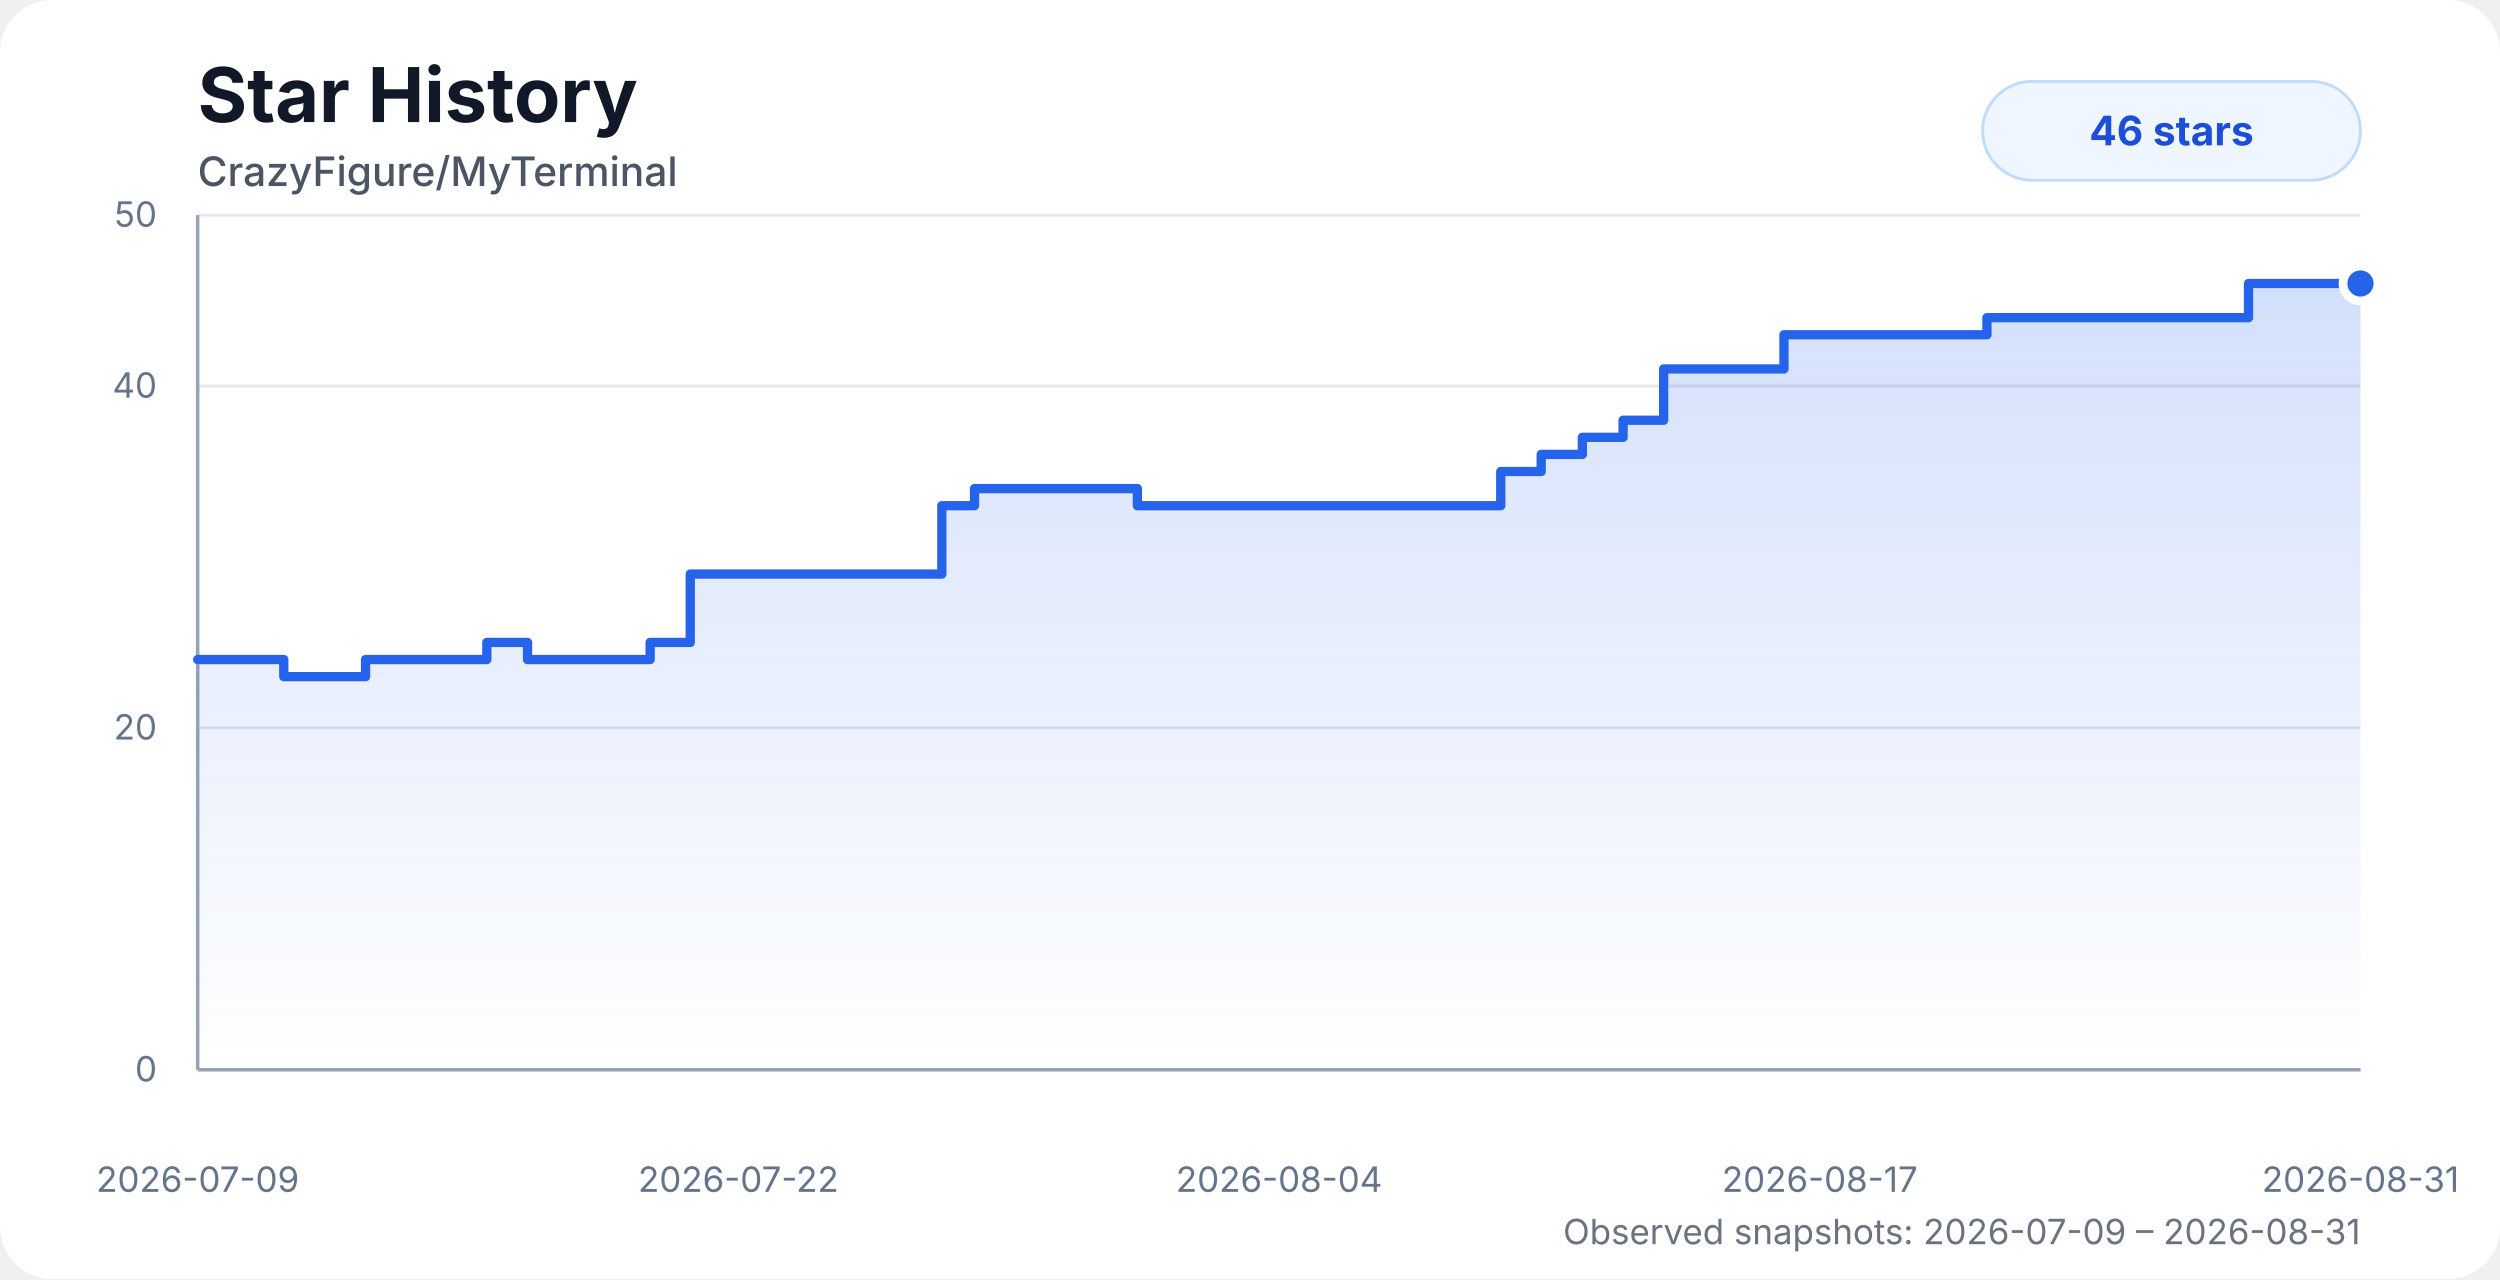
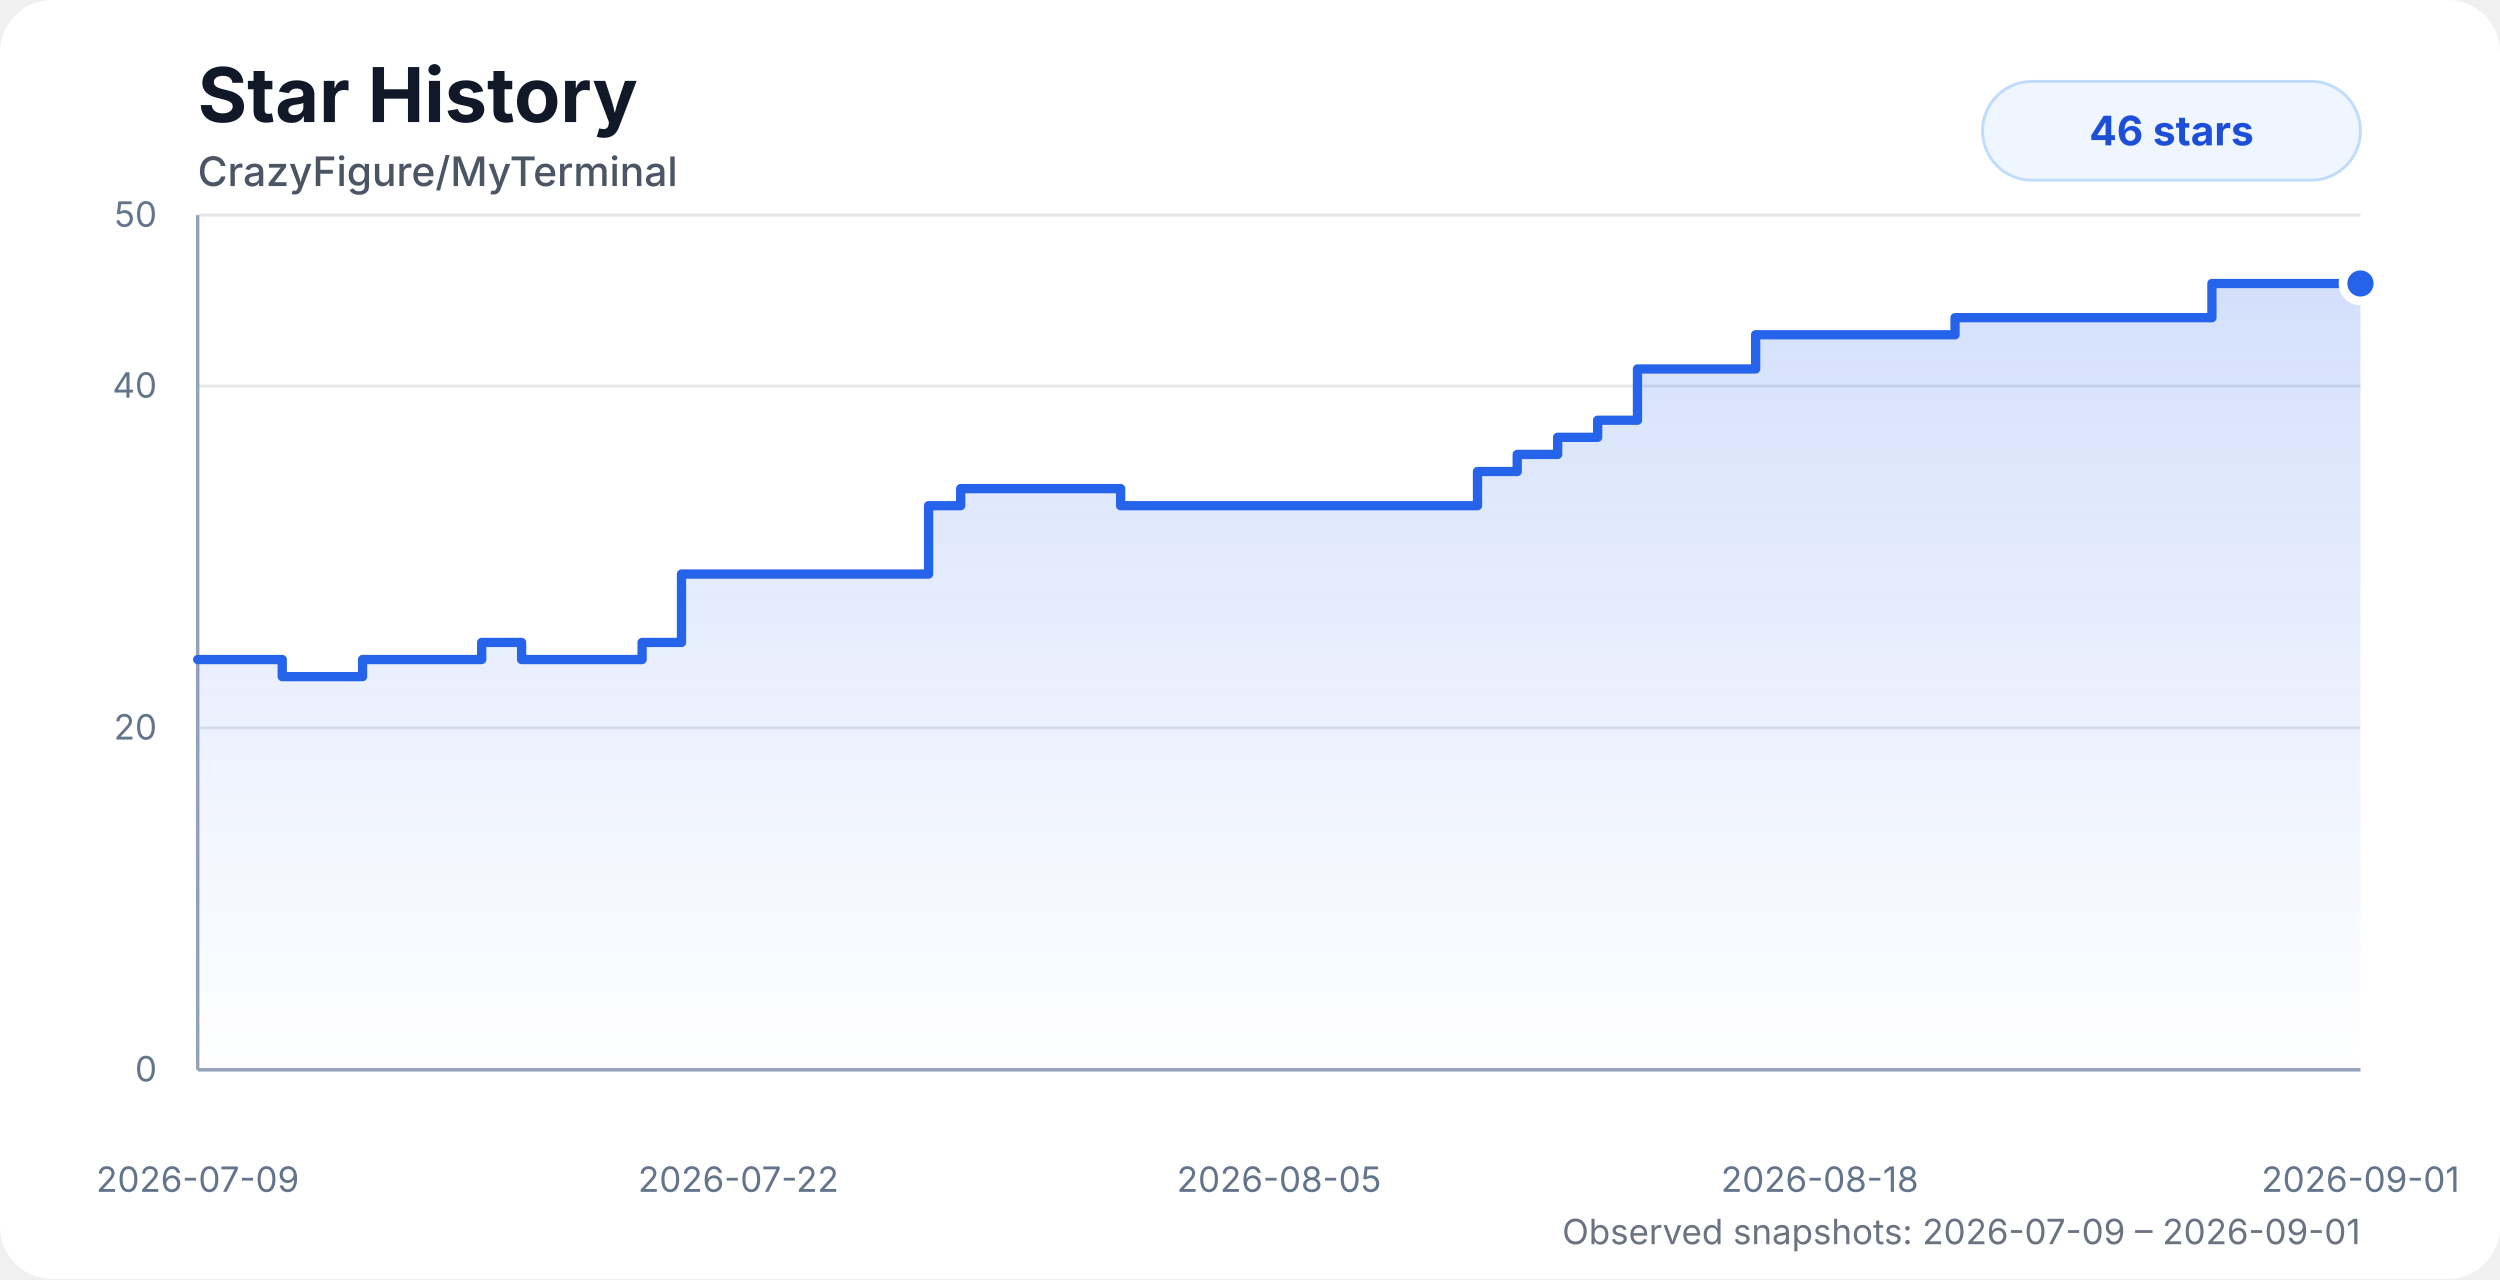
<svg xmlns="http://www.w3.org/2000/svg" width="860" height="440" viewBox="0 0 860 440" role="img" aria-labelledby="title desc">
  <style>
    .chart-bg { fill: #ffffff; }
    .title { fill: #111827; font: 700 26px system-ui, -apple-system, BlinkMacSystemFont, "Segoe UI", sans-serif; }
    .subtitle { fill: #4b5563; font: 500 14px system-ui, -apple-system, BlinkMacSystemFont, "Segoe UI", sans-serif; }
    .axis-label { fill: #64748b; font: 12px system-ui, -apple-system, BlinkMacSystemFont, "Segoe UI", sans-serif; }
    .grid { stroke: #e5e7eb; stroke-width: 1; }
    .axis { stroke: #94a3b8; stroke-width: 1.2; }
    .area { fill: url(#starGradient); opacity: 0.28; }
    .line { fill: none; stroke: #2563eb; stroke-width: 3.2; stroke-linecap: round; stroke-linejoin: round; }
    .dot { fill: #2563eb; stroke: #ffffff; stroke-width: 3; }
    .badge { fill: #eff6ff; stroke: #bfdbfe; }
    .badge-text { fill: #1d4ed8; font: 700 14px system-ui, -apple-system, BlinkMacSystemFont, "Segoe UI", sans-serif; }
    .status { fill: #6b7280; font: 12px system-ui, -apple-system, BlinkMacSystemFont, "Segoe UI", sans-serif; }
    @media (prefers-color-scheme: dark) {
      .chart-bg { fill: #0d1117; }
      .title { fill: #f8fafc; }
      .subtitle { fill: #cbd5e1; }
      .axis-label { fill: #94a3b8; }
      .grid { stroke: #1f2937; }
      .axis { stroke: #475569; }
      .dot { stroke: #0d1117; }
      .badge { fill: #172554; stroke: #1d4ed8; }
      .badge-text { fill: #bfdbfe; }
      .status { fill: #94a3b8; }
    }
  </style>
  <defs>
    <linearGradient id="starGradient" x1="0" x2="0" y1="0" y2="1">
      <stop offset="0%" stop-color="#2563eb" stop-opacity="0.72" />
      <stop offset="100%" stop-color="#2563eb" stop-opacity="0" />
    </linearGradient>
  </defs>
  <rect class="chart-bg" width="860" height="440" rx="18" />
  <text class="title" x="68" y="42">Star History</text>
  <text class="subtitle" x="68" y="64">CrazyFigure/MyTerminal</text>
  <g>
    <line class="grid" x1="68" y1="368" x2="812" y2="368" />
    <line class="grid" x1="68" y1="250.4" x2="812" y2="250.4" />
    <line class="grid" x1="68" y1="132.8" x2="812" y2="132.8" />
    <line class="grid" x1="68" y1="74" x2="812" y2="74" />
    <line class="axis" x1="68" y1="74" x2="68" y2="368" />
    <line class="axis" x1="68" y1="368" x2="812" y2="368" />
    <text class="axis-label" x="54" y="372" text-anchor="end">0</text>
    <text class="axis-label" x="54" y="254.4" text-anchor="end">20</text>
    <text class="axis-label" x="54" y="136.8" text-anchor="end">40</text>
    <text class="axis-label" x="54" y="78" text-anchor="end">50</text>
    <text class="axis-label" x="68" y="410" text-anchor="middle">2026-07-09</text>
    <text class="axis-label" x="254" y="410" text-anchor="middle">2026-07-22</text>
-     <text class="axis-label" x="440" y="410" text-anchor="middle">2026-08-04</text>
-     <text class="axis-label" x="626" y="410" text-anchor="middle">2026-08-17</text>
-     <text class="axis-label" x="812" y="410" text-anchor="middle">2026-08-31</text>
+     <text class="axis-label" x="440" y="410" text-anchor="middle">2026-08-05</text>
+     <text class="axis-label" x="626" y="410" text-anchor="middle">2026-08-18</text>
+     <text class="axis-label" x="812" y="410" text-anchor="middle">2026-09-01</text>
  </g>
-   <path class="area" d="M 68 226.88 H 84.03 V 226.88 H 97.62 V 232.76 H 125.75 V 226.88 H 167.47 V 221 H 181.47 V 226.88 H 223.65 V 221 H 237.45 V 197.48 H 251.44 V 197.48 H 323.99 V 173.96 H 335.24 V 168.08 H 391.26 V 173.96 H 433.12 V 173.96 H 447.08 V 173.96 H 461.07 V 173.96 H 474.76 V 173.96 H 488.13 V 173.96 H 502.18 V 173.96 H 516.26 V 162.2 H 530.17 V 156.32 H 544.33 V 150.44 H 558.34 V 144.56 H 572.29 V 126.92 H 585.65 V 126.92 H 599.71 V 126.92 H 613.68 V 115.16 H 627.61 V 115.16 H 641.61 V 115.16 H 655.58 V 115.16 H 669.62 V 115.16 H 683.51 V 109.28 H 697.58 V 109.28 H 711.56 V 109.28 H 725.48 V 109.28 H 739.54 V 109.28 H 758.5 V 109.28 H 773.49 V 97.52 H 784.52 V 97.52 H 797.87 V 97.52 H 812 V 97.52 L 812 368 L 68 368 Z" />
-   <path class="line" d="M 68 226.88 H 84.03 V 226.88 H 97.62 V 232.76 H 125.75 V 226.88 H 167.47 V 221 H 181.47 V 226.88 H 223.65 V 221 H 237.45 V 197.48 H 251.44 V 197.48 H 323.99 V 173.96 H 335.24 V 168.08 H 391.26 V 173.96 H 433.12 V 173.96 H 447.08 V 173.96 H 461.07 V 173.96 H 474.76 V 173.96 H 488.13 V 173.96 H 502.18 V 173.96 H 516.26 V 162.2 H 530.17 V 156.32 H 544.33 V 150.44 H 558.34 V 144.56 H 572.29 V 126.92 H 585.65 V 126.92 H 599.71 V 126.92 H 613.68 V 115.16 H 627.61 V 115.16 H 641.61 V 115.16 H 655.58 V 115.16 H 669.62 V 115.16 H 683.51 V 109.28 H 697.58 V 109.28 H 711.56 V 109.28 H 725.48 V 109.28 H 739.54 V 109.28 H 758.5 V 109.28 H 773.49 V 97.52 H 784.52 V 97.52 H 797.87 V 97.52 H 812 V 97.52" />
+   <path class="area" d="M 68 226.88 H 83.74 V 226.88 H 97.09 V 232.76 H 124.72 V 226.88 H 165.7 V 221 H 179.44 V 226.88 H 220.88 V 221 H 234.43 V 197.48 H 248.16 V 197.48 H 319.43 V 173.96 H 330.47 V 168.08 H 385.5 V 173.96 H 426.61 V 173.96 H 440.32 V 173.96 H 454.05 V 173.96 H 467.5 V 173.96 H 480.63 V 173.96 H 494.43 V 173.96 H 508.26 V 162.2 H 521.92 V 156.32 H 535.83 V 150.44 H 549.59 V 144.56 H 563.29 V 126.92 H 576.41 V 126.92 H 590.22 V 126.92 H 603.94 V 115.16 H 617.62 V 115.16 H 631.38 V 115.16 H 645.09 V 115.16 H 658.88 V 115.16 H 672.53 V 109.28 H 686.35 V 109.28 H 700.07 V 109.28 H 713.75 V 109.28 H 727.55 V 109.28 H 746.18 V 109.28 H 760.9 V 97.52 H 771.74 V 97.52 H 784.85 V 97.52 H 798.72 V 97.52 H 812 V 97.52 L 812 368 L 68 368 Z" />
+   <path class="line" d="M 68 226.88 H 83.74 V 226.88 H 97.09 V 232.76 H 124.72 V 226.88 H 165.7 V 221 H 179.44 V 226.88 H 220.88 V 221 H 234.43 V 197.48 H 248.16 V 197.48 H 319.43 V 173.96 H 330.47 V 168.08 H 385.5 V 173.96 H 426.61 V 173.96 H 440.32 V 173.96 H 454.05 V 173.96 H 467.5 V 173.96 H 480.63 V 173.96 H 494.43 V 173.96 H 508.26 V 162.2 H 521.92 V 156.32 H 535.83 V 150.44 H 549.59 V 144.56 H 563.29 V 126.92 H 576.41 V 126.92 H 590.22 V 126.92 H 603.94 V 115.16 H 617.62 V 115.16 H 631.38 V 115.16 H 645.09 V 115.16 H 658.88 V 115.16 H 672.53 V 109.28 H 686.35 V 109.28 H 700.07 V 109.28 H 713.75 V 109.28 H 727.55 V 109.28 H 746.18 V 109.28 H 760.9 V 97.52 H 771.74 V 97.52 H 784.85 V 97.52 H 798.72 V 97.52 H 812 V 97.52" />
  <circle class="dot" cx="812" cy="97.52" r="6" />
  <rect class="badge" x="682" y="28" width="130" height="34" rx="17" />
  <text class="badge-text" x="747" y="50" text-anchor="middle">46 stars</text>
-   <text class="status" x="812" y="428" text-anchor="end">Observed snapshots: 2026-07-09 – 2026-08-31</text>
+   <text class="status" x="812" y="428" text-anchor="end">Observed snapshots: 2026-07-09 – 2026-09-01</text>
</svg>
